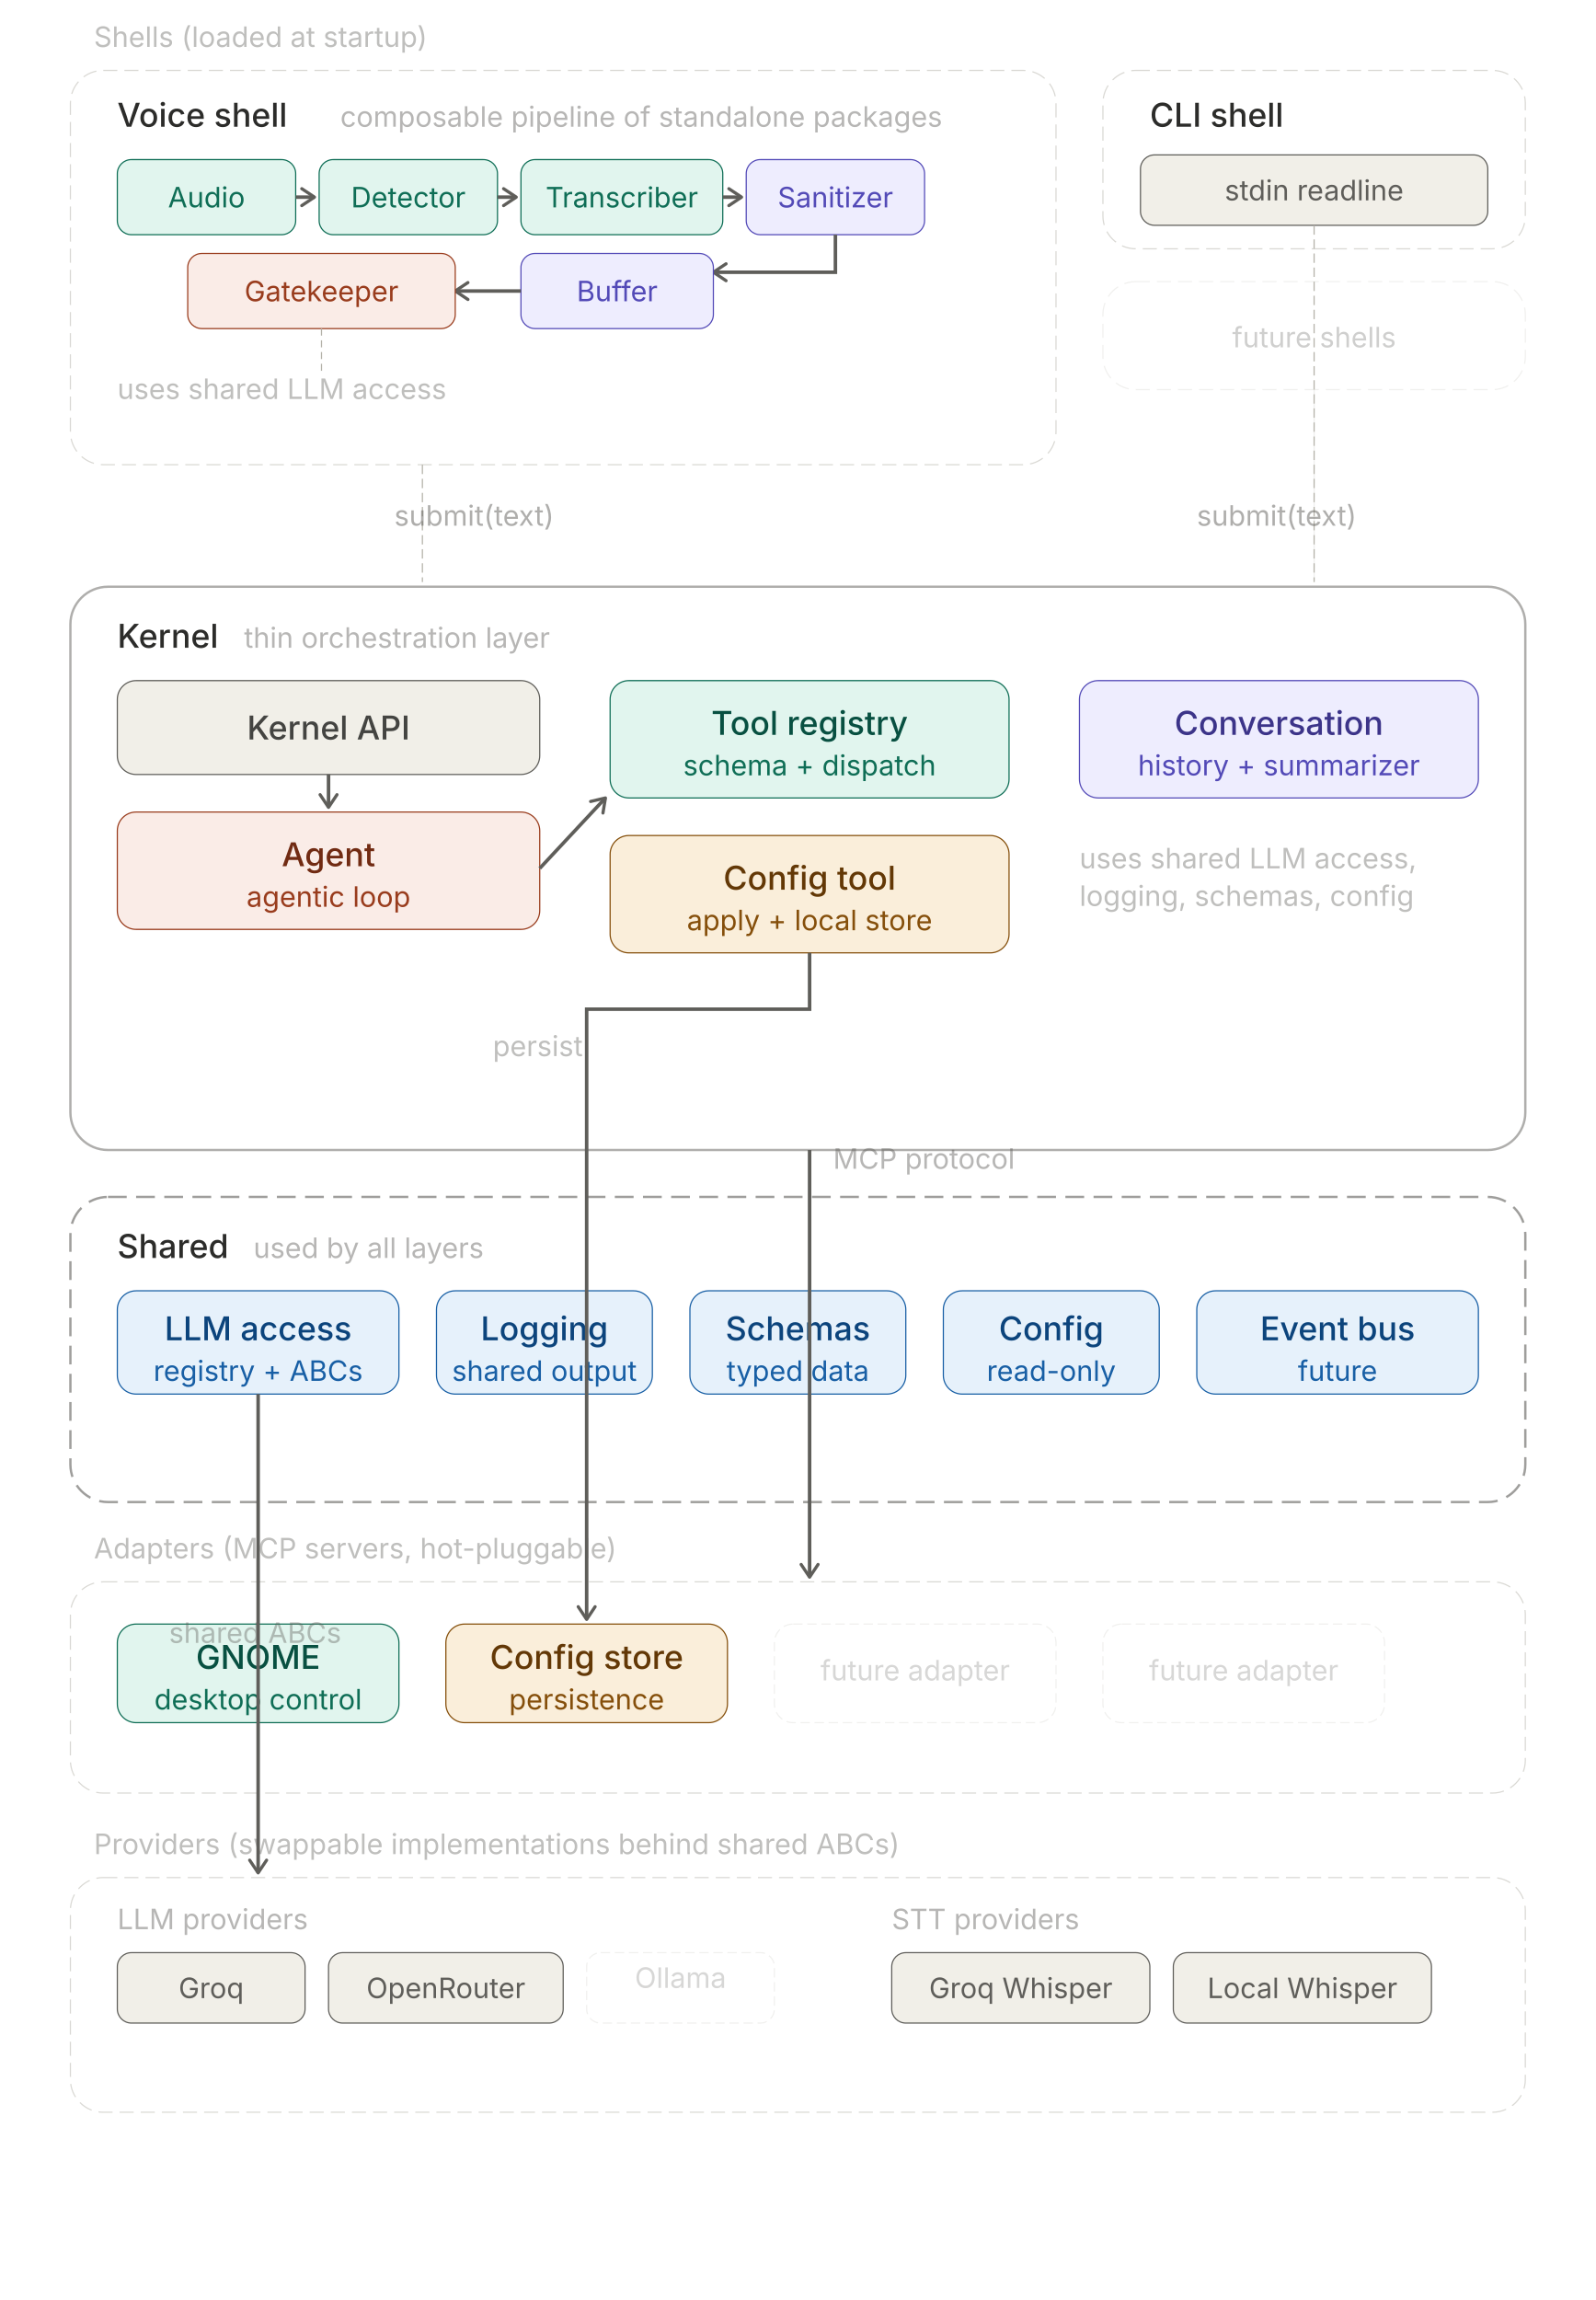
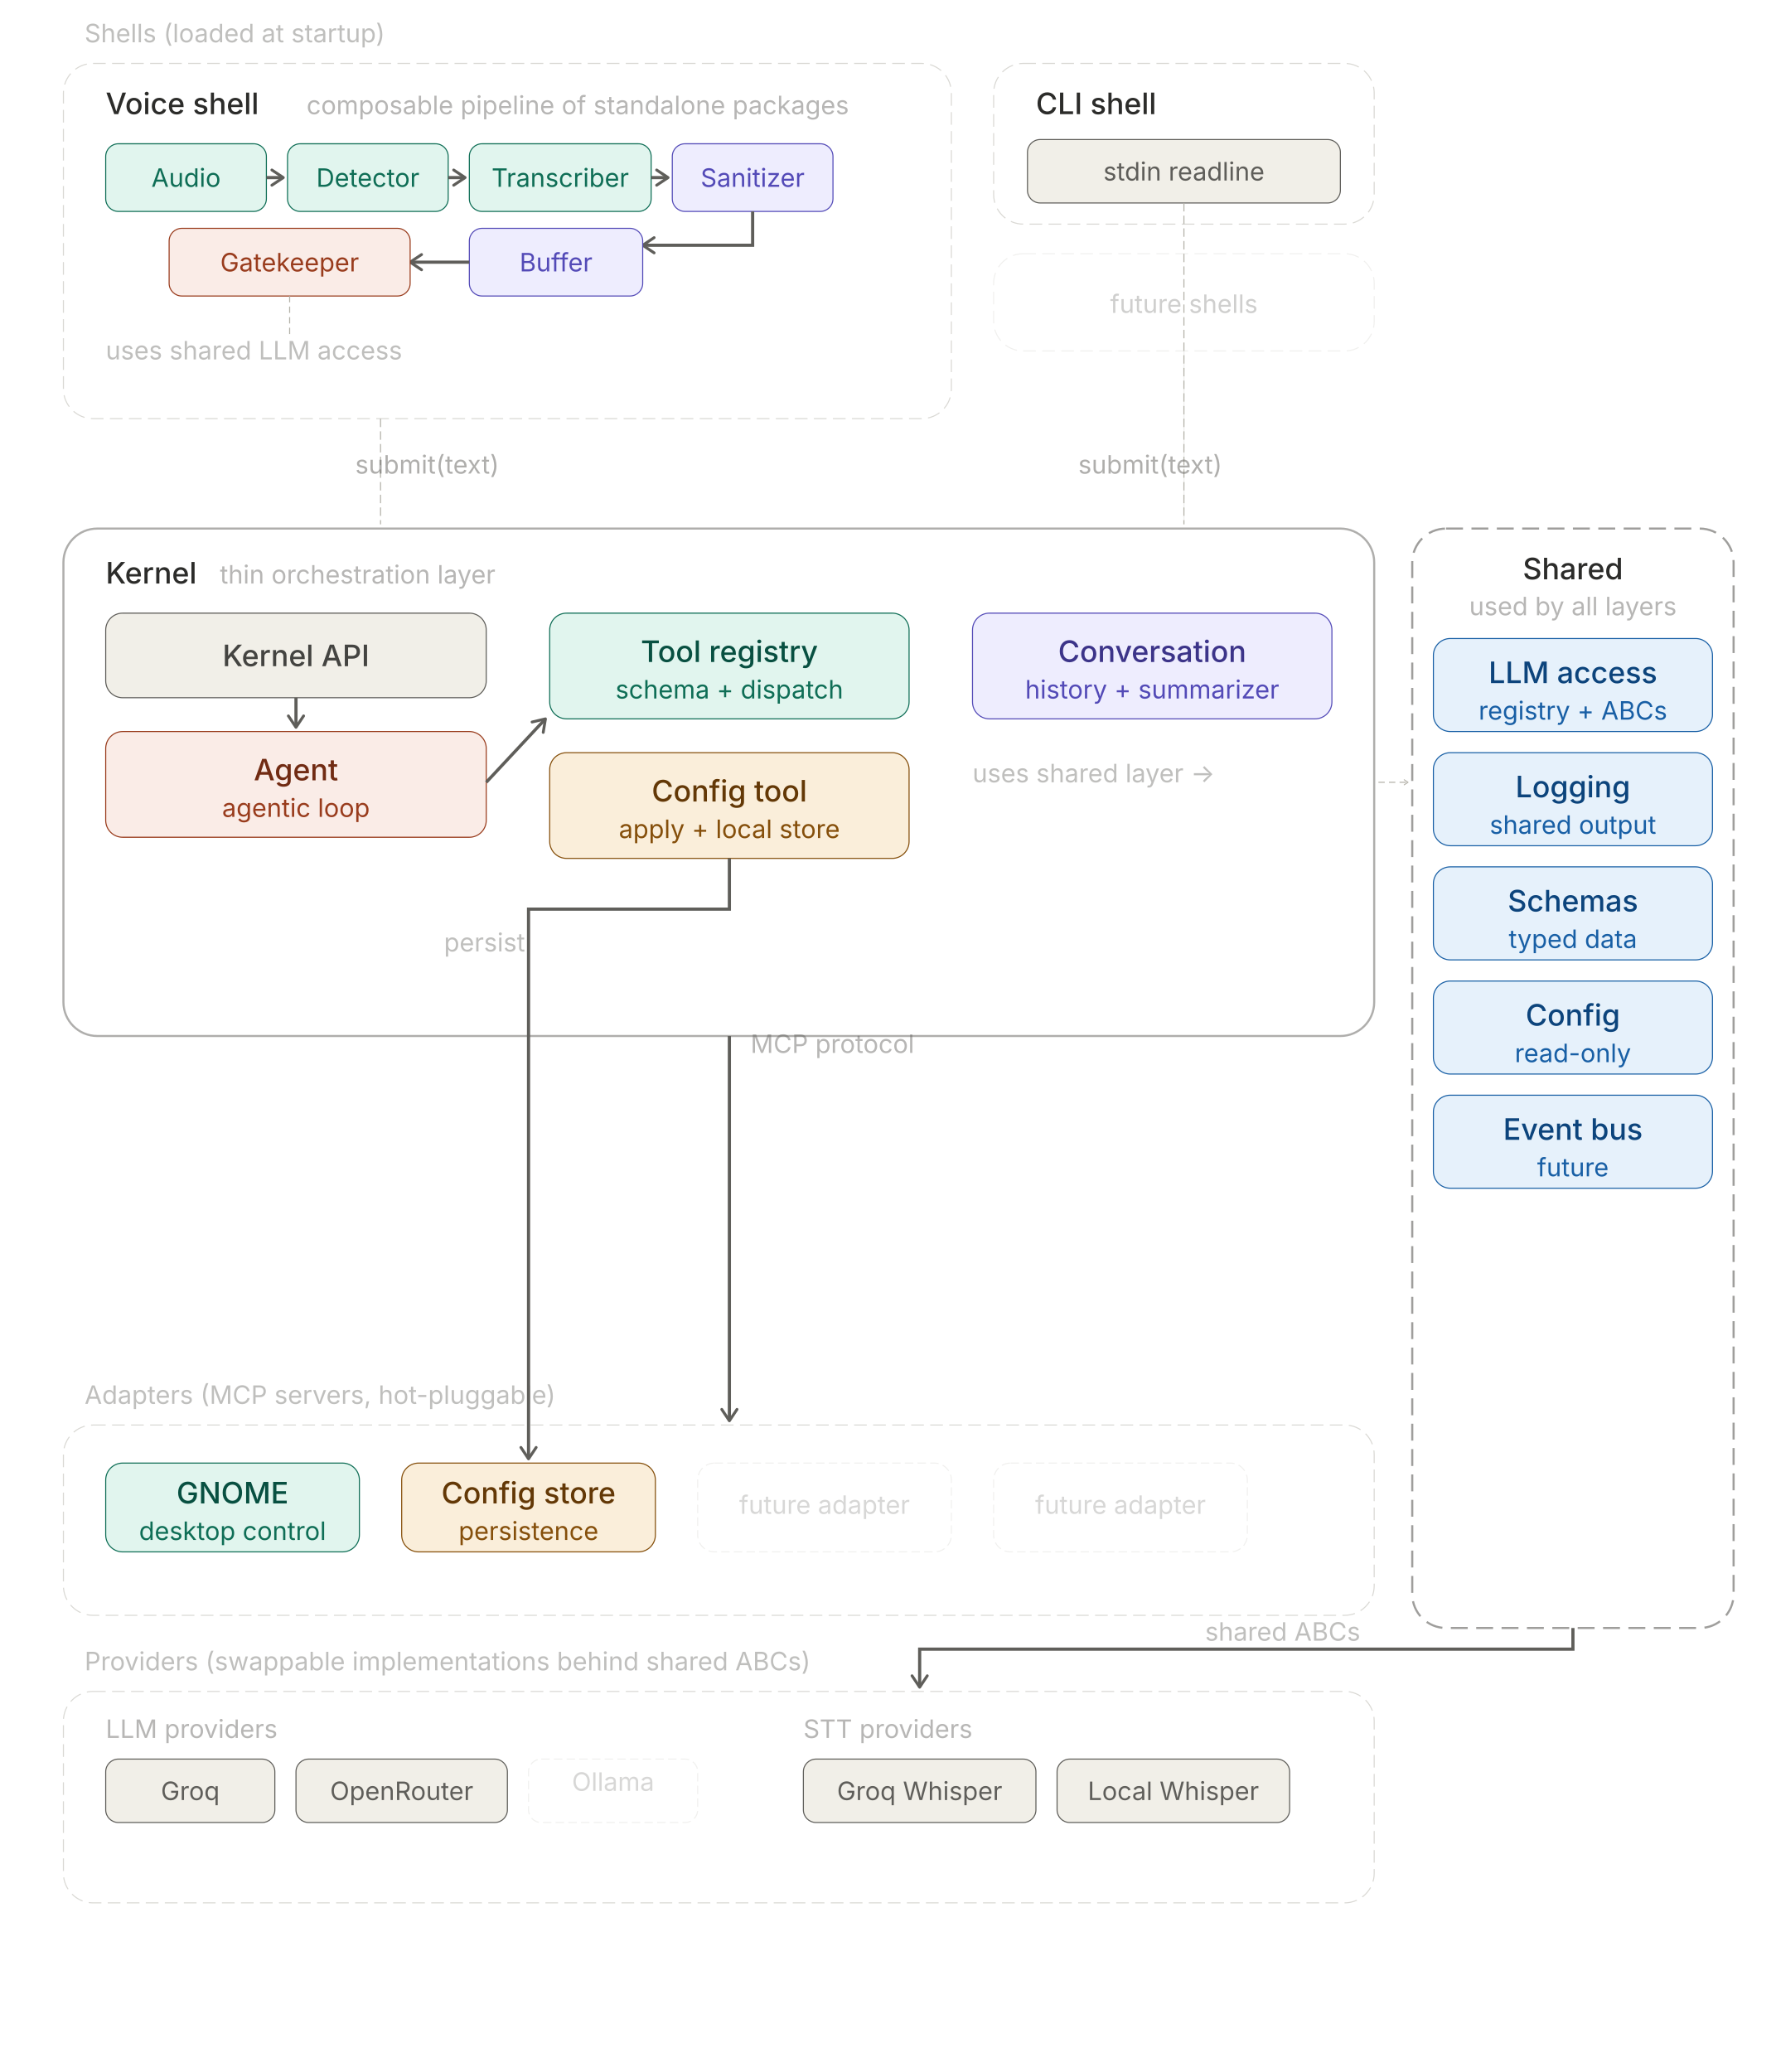
- <svg xmlns="http://www.w3.org/2000/svg" width="100%" viewBox="0 0 680 980">
+ <svg xmlns="http://www.w3.org/2000/svg" width="100%" viewBox="0 0 840 980">
  <defs>
    <marker id="arrow" viewBox="0 0 10 10" refX="8" refY="5" markerWidth="6" markerHeight="6" orient="auto-start-reverse">
      <path d="M2 1L8 5L2 9" fill="none" stroke="context-stroke" stroke-width="1.5" stroke-linecap="round" stroke-linejoin="round" />
    </marker>
    <style>
    text { font-family: system-ui, -apple-system, sans-serif; }
    .th { font-size: 14px; font-weight: 500; fill: #2C2C2A; }
    .ts { font-size: 12px; font-weight: 400; fill: #5F5E5A; }
    .arr { stroke: #5F5E5A; stroke-width: 1.5; }
    .leader { stroke: #B4B2A9; stroke-width: 0.5; stroke-dasharray: 3 2; }

    .c-teal rect { fill: #E1F5EE; stroke: #0F6E56; }
    .c-teal .th { fill: #085041; }
    .c-teal .ts { fill: #0F6E56; }

    .c-purple rect { fill: #EEEDFE; stroke: #534AB7; }
    .c-purple .th { fill: #3C3489; }
    .c-purple .ts { fill: #534AB7; }

    .c-coral rect { fill: #FAECE7; stroke: #993C1D; }
    .c-coral .th { fill: #712B13; }
    .c-coral .ts { fill: #993C1D; }

    .c-gray rect { fill: #F1EFE8; stroke: #5F5E5A; }
    .c-gray .th { fill: #444441; }
    .c-gray .ts { fill: #5F5E5A; }

    .c-amber rect { fill: #FAEEDA; stroke: #854F0B; }
    .c-amber .th { fill: #633806; }
    .c-amber .ts { fill: #854F0B; }

    .c-blue rect { fill: #E6F1FB; stroke: #185FA5; }
    .c-blue .th { fill: #0C447C; }
    .c-blue .ts { fill: #185FA5; }
  </style>
  </defs>
  <text class="ts" x="40" y="20" opacity="0.4">Shells (loaded at startup)</text>
  <rect x="30" y="30" width="420" height="168" rx="14" fill="none" stroke="#B4B2A9" stroke-width="0.5" stroke-dasharray="6 3" opacity="0.5" />
  <text class="th" x="50" y="54">Voice shell</text>
  <text class="ts" x="145" y="54" opacity="0.45">composable pipeline of standalone packages</text>
  <g class="c-teal">
    <rect x="50" y="68" width="76" height="32" rx="6" stroke-width="0.5" />
    <text class="ts" x="88" y="84" text-anchor="middle" dominant-baseline="central">Audio</text>
  </g>
  <line x1="126" y1="84" x2="134" y2="84" class="arr" marker-end="url(#arrow)" />
  <g class="c-teal">
    <rect x="136" y="68" width="76" height="32" rx="6" stroke-width="0.5" />
    <text class="ts" x="174" y="84" text-anchor="middle" dominant-baseline="central">Detector</text>
  </g>
  <line x1="212" y1="84" x2="220" y2="84" class="arr" marker-end="url(#arrow)" />
  <g class="c-teal">
    <rect x="222" y="68" width="86" height="32" rx="6" stroke-width="0.5" />
    <text class="ts" x="265" y="84" text-anchor="middle" dominant-baseline="central">Transcriber</text>
  </g>
  <line x1="308" y1="84" x2="316" y2="84" class="arr" marker-end="url(#arrow)" />
  <g class="c-purple">
    <rect x="318" y="68" width="76" height="32" rx="6" stroke-width="0.5" />
    <text class="ts" x="356" y="84" text-anchor="middle" dominant-baseline="central">Sanitizer</text>
  </g>
  <path d="M356 100 L356 116 L304 116" fill="none" class="arr" marker-end="url(#arrow)" />
  <g class="c-purple">
    <rect x="222" y="108" width="82" height="32" rx="6" stroke-width="0.5" />
    <text class="ts" x="263" y="124" text-anchor="middle" dominant-baseline="central">Buffer</text>
  </g>
  <line x1="222" y1="124" x2="194" y2="124" class="arr" marker-end="url(#arrow)" />
  <g class="c-coral">
    <rect x="80" y="108" width="114" height="32" rx="6" stroke-width="0.5" />
    <text class="ts" x="137" y="124" text-anchor="middle" dominant-baseline="central">Gatekeeper</text>
  </g>
  <line x1="137" y1="140" x2="137" y2="160" stroke="#B4B2A9" stroke-width="0.5" stroke-dasharray="3 2" />
  <text class="ts" x="50" y="170" opacity="0.4">uses shared LLM access</text>
  <rect x="470" y="30" width="180" height="76" rx="14" fill="none" stroke="#B4B2A9" stroke-width="0.5" stroke-dasharray="6 3" opacity="0.5" />
  <text class="th" x="490" y="54">CLI shell</text>
  <g class="c-gray">
    <rect x="486" y="66" width="148" height="30" rx="6" stroke-width="0.5" />
    <text class="ts" x="560" y="81" text-anchor="middle" dominant-baseline="central">stdin readline</text>
  </g>
  <rect x="470" y="120" width="180" height="46" rx="14" fill="none" stroke="#B4B2A9" stroke-width="0.5" stroke-dasharray="6 3" opacity="0.2" />
  <text class="ts" x="560" y="148" text-anchor="middle" opacity="0.3">future shells</text>
  <line x1="560" y1="166" x2="560" y2="248" stroke="#B4B2A9" stroke-width="0.5" stroke-dasharray="4 2" opacity="0.2" />
  <line x1="180" y1="198" x2="180" y2="248" stroke="#B4B2A9" stroke-width="0.5" stroke-dasharray="4 2" />
  <line x1="560" y1="96" x2="560" y2="248" stroke="#B4B2A9" stroke-width="0.5" stroke-dasharray="4 2" />
  <text class="ts" x="168" y="224" opacity="0.5">submit(text)</text>
  <text class="ts" x="510" y="224" opacity="0.5">submit(text)</text>
  <rect x="30" y="250" width="620" height="240" rx="16" fill="none" stroke="#5F5E5A" stroke-width="1" opacity="0.5" />
  <text class="th" x="50" y="276">Kernel</text>
  <text class="ts" x="104" y="276" opacity="0.45">thin orchestration layer</text>
  <g class="c-gray">
    <rect x="50" y="290" width="180" height="40" rx="8" stroke-width="0.5" />
    <text class="th" x="140" y="310" text-anchor="middle" dominant-baseline="central">Kernel API</text>
  </g>
  <line x1="140" y1="330" x2="140" y2="344" class="arr" marker-end="url(#arrow)" />
  <g class="c-coral">
    <rect x="50" y="346" width="180" height="50" rx="8" stroke-width="0.5" />
    <text class="th" x="140" y="364" text-anchor="middle" dominant-baseline="central">Agent</text>
    <text class="ts" x="140" y="382" text-anchor="middle" dominant-baseline="central">agentic loop</text>
  </g>
  <g class="c-teal">
    <rect x="260" y="290" width="170" height="50" rx="8" stroke-width="0.5" />
    <text class="th" x="345" y="308" text-anchor="middle" dominant-baseline="central">Tool registry</text>
    <text class="ts" x="345" y="326" text-anchor="middle" dominant-baseline="central">schema + dispatch</text>
  </g>
  <line x1="230" y1="370" x2="258" y2="340" class="arr" marker-end="url(#arrow)" />
  <g class="c-amber">
    <rect x="260" y="356" width="170" height="50" rx="8" stroke-width="0.5" />
    <text class="th" x="345" y="374" text-anchor="middle" dominant-baseline="central">Config tool</text>
    <text class="ts" x="345" y="392" text-anchor="middle" dominant-baseline="central">apply + local store</text>
  </g>
  <g class="c-purple">
    <rect x="460" y="290" width="170" height="50" rx="8" stroke-width="0.5" />
    <text class="th" x="545" y="308" text-anchor="middle" dominant-baseline="central">Conversation</text>
    <text class="ts" x="545" y="326" text-anchor="middle" dominant-baseline="central">history + summarizer</text>
  </g>
-   <text class="ts" x="460" y="370" opacity="0.4">uses shared LLM access,</text>
-   <text class="ts" x="460" y="386" opacity="0.4">logging, schemas, config</text>
-   <rect x="30" y="510" width="620" height="130" rx="16" fill="none" stroke="#5F5E5A" stroke-width="1" stroke-dasharray="8 4" opacity="0.6" />
-   <text class="th" x="50" y="536">Shared</text>
-   <text class="ts" x="108" y="536" opacity="0.45">used by all layers</text>
+   <line x1="652" y1="370" x2="666" y2="370" stroke="#B4B2A9" stroke-width="0.5" stroke-dasharray="3 2" marker-end="url(#arrow)" />
+   <text class="ts" x="460" y="370" opacity="0.4">uses shared layer →</text>
+   <rect x="668" y="250" width="152" height="520" rx="16" fill="none" stroke="#5F5E5A" stroke-width="1" stroke-dasharray="8 4" opacity="0.6" />
+   <text class="th" x="744" y="274" text-anchor="middle">Shared</text>
+   <text class="ts" x="744" y="291" text-anchor="middle" opacity="0.45">used by all layers</text>
  <g class="c-blue">
-     <rect x="50" y="550" width="120" height="44" rx="8" stroke-width="0.5" />
-     <text class="th" x="110" y="566" text-anchor="middle" dominant-baseline="central">LLM access</text>
-     <text class="ts" x="110" y="584" text-anchor="middle" dominant-baseline="central">registry + ABCs</text>
+     <rect x="678" y="302" width="132" height="44" rx="8" stroke-width="0.5" />
+     <text class="th" x="744" y="318" text-anchor="middle" dominant-baseline="central">LLM access</text>
+     <text class="ts" x="744" y="336" text-anchor="middle" dominant-baseline="central">registry + ABCs</text>
  </g>
  <g class="c-blue">
-     <rect x="186" y="550" width="92" height="44" rx="8" stroke-width="0.5" />
-     <text class="th" x="232" y="566" text-anchor="middle" dominant-baseline="central">Logging</text>
-     <text class="ts" x="232" y="584" text-anchor="middle" dominant-baseline="central">shared output</text>
+     <rect x="678" y="356" width="132" height="44" rx="8" stroke-width="0.5" />
+     <text class="th" x="744" y="372" text-anchor="middle" dominant-baseline="central">Logging</text>
+     <text class="ts" x="744" y="390" text-anchor="middle" dominant-baseline="central">shared output</text>
  </g>
  <g class="c-blue">
-     <rect x="294" y="550" width="92" height="44" rx="8" stroke-width="0.5" />
-     <text class="th" x="340" y="566" text-anchor="middle" dominant-baseline="central">Schemas</text>
-     <text class="ts" x="340" y="584" text-anchor="middle" dominant-baseline="central">typed data</text>
+     <rect x="678" y="410" width="132" height="44" rx="8" stroke-width="0.5" />
+     <text class="th" x="744" y="426" text-anchor="middle" dominant-baseline="central">Schemas</text>
+     <text class="ts" x="744" y="444" text-anchor="middle" dominant-baseline="central">typed data</text>
  </g>
  <g class="c-blue">
-     <rect x="402" y="550" width="92" height="44" rx="8" stroke-width="0.5" />
-     <text class="th" x="448" y="566" text-anchor="middle" dominant-baseline="central">Config</text>
-     <text class="ts" x="448" y="584" text-anchor="middle" dominant-baseline="central">read-only</text>
+     <rect x="678" y="464" width="132" height="44" rx="8" stroke-width="0.5" />
+     <text class="th" x="744" y="480" text-anchor="middle" dominant-baseline="central">Config</text>
+     <text class="ts" x="744" y="498" text-anchor="middle" dominant-baseline="central">read-only</text>
  </g>
  <g class="c-blue">
-     <rect x="510" y="550" width="120" height="44" rx="8" stroke-width="0.5" />
-     <text class="th" x="570" y="566" text-anchor="middle" dominant-baseline="central">Event bus</text>
-     <text class="ts" x="570" y="584" text-anchor="middle" dominant-baseline="central">future</text>
+     <rect x="678" y="518" width="132" height="44" rx="8" stroke-width="0.5" />
+     <text class="th" x="744" y="534" text-anchor="middle" dominant-baseline="central">Event bus</text>
+     <text class="ts" x="744" y="552" text-anchor="middle" dominant-baseline="central">future</text>
  </g>
  <text class="ts" x="40" y="664" opacity="0.4">Adapters (MCP servers, hot-pluggable)</text>
  <rect x="30" y="674" width="620" height="90" rx="14" fill="none" stroke="#B4B2A9" stroke-width="0.5" stroke-dasharray="6 3" opacity="0.5" />
  <g class="c-teal">
    <rect x="50" y="692" width="120" height="42" rx="8" stroke-width="0.5" />
    <text class="th" x="110" y="706" text-anchor="middle" dominant-baseline="central">GNOME</text>
    <text class="ts" x="110" y="724" text-anchor="middle" dominant-baseline="central">desktop control</text>
  </g>
  <g class="c-amber">
    <rect x="190" y="692" width="120" height="42" rx="8" stroke-width="0.5" />
    <text class="th" x="250" y="706" text-anchor="middle" dominant-baseline="central">Config store</text>
    <text class="ts" x="250" y="724" text-anchor="middle" dominant-baseline="central">persistence</text>
  </g>
  <rect x="330" y="692" width="120" height="42" rx="8" fill="none" stroke="#B4B2A9" stroke-width="0.5" stroke-dasharray="4 2" opacity="0.2" />
  <text class="ts" x="390" y="716" text-anchor="middle" opacity="0.25">future adapter</text>
  <rect x="470" y="692" width="120" height="42" rx="8" fill="none" stroke="#B4B2A9" stroke-width="0.5" stroke-dasharray="4 2" opacity="0.2" />
  <text class="ts" x="530" y="716" text-anchor="middle" opacity="0.25">future adapter</text>
  <line x1="345" y1="490" x2="345" y2="672" class="arr" marker-end="url(#arrow)" />
  <text class="ts" x="355" y="498" opacity="0.45">MCP protocol</text>
  <path d="M345 406 L345 430 L250 430 L250 690" fill="none" class="arr" marker-end="url(#arrow)" />
  <text class="ts" x="210" y="450" opacity="0.4">persist</text>
  <text class="ts" x="40" y="790" opacity="0.4">Providers (swappable implementations behind shared ABCs)</text>
  <rect x="30" y="800" width="620" height="100" rx="14" fill="none" stroke="#B4B2A9" stroke-width="0.5" stroke-dasharray="6 3" opacity="0.5" />
  <text class="ts" x="50" y="822" opacity="0.45">LLM providers</text>
  <g class="c-gray">
    <rect x="50" y="832" width="80" height="30" rx="6" stroke-width="0.5" />
    <text class="ts" x="90" y="847" text-anchor="middle" dominant-baseline="central">Groq</text>
  </g>
  <g class="c-gray">
    <rect x="140" y="832" width="100" height="30" rx="6" stroke-width="0.5" />
    <text class="ts" x="190" y="847" text-anchor="middle" dominant-baseline="central">OpenRouter</text>
  </g>
  <rect x="250" y="832" width="80" height="30" rx="6" fill="none" stroke="#B4B2A9" stroke-width="0.5" stroke-dasharray="4 2" opacity="0.2" />
  <text class="ts" x="290" y="847" text-anchor="middle" opacity="0.25">Ollama</text>
  <text class="ts" x="380" y="822" opacity="0.45">STT providers</text>
  <g class="c-gray">
    <rect x="380" y="832" width="110" height="30" rx="6" stroke-width="0.5" />
    <text class="ts" x="435" y="847" text-anchor="middle" dominant-baseline="central">Groq Whisper</text>
  </g>
  <g class="c-gray">
    <rect x="500" y="832" width="110" height="30" rx="6" stroke-width="0.5" />
    <text class="ts" x="555" y="847" text-anchor="middle" dominant-baseline="central">Local Whisper</text>
  </g>
-   <line x1="110" y1="594" x2="110" y2="798" class="arr" marker-end="url(#arrow)" />
-   <text class="ts" x="72" y="700" opacity="0.4">shared ABCs</text>
+   <path d="M744 770 L744 780 L435 780 L435 798" fill="none" class="arr" marker-end="url(#arrow)" />
+   <text class="ts" x="570" y="776" opacity="0.4">shared ABCs</text>
</svg>
